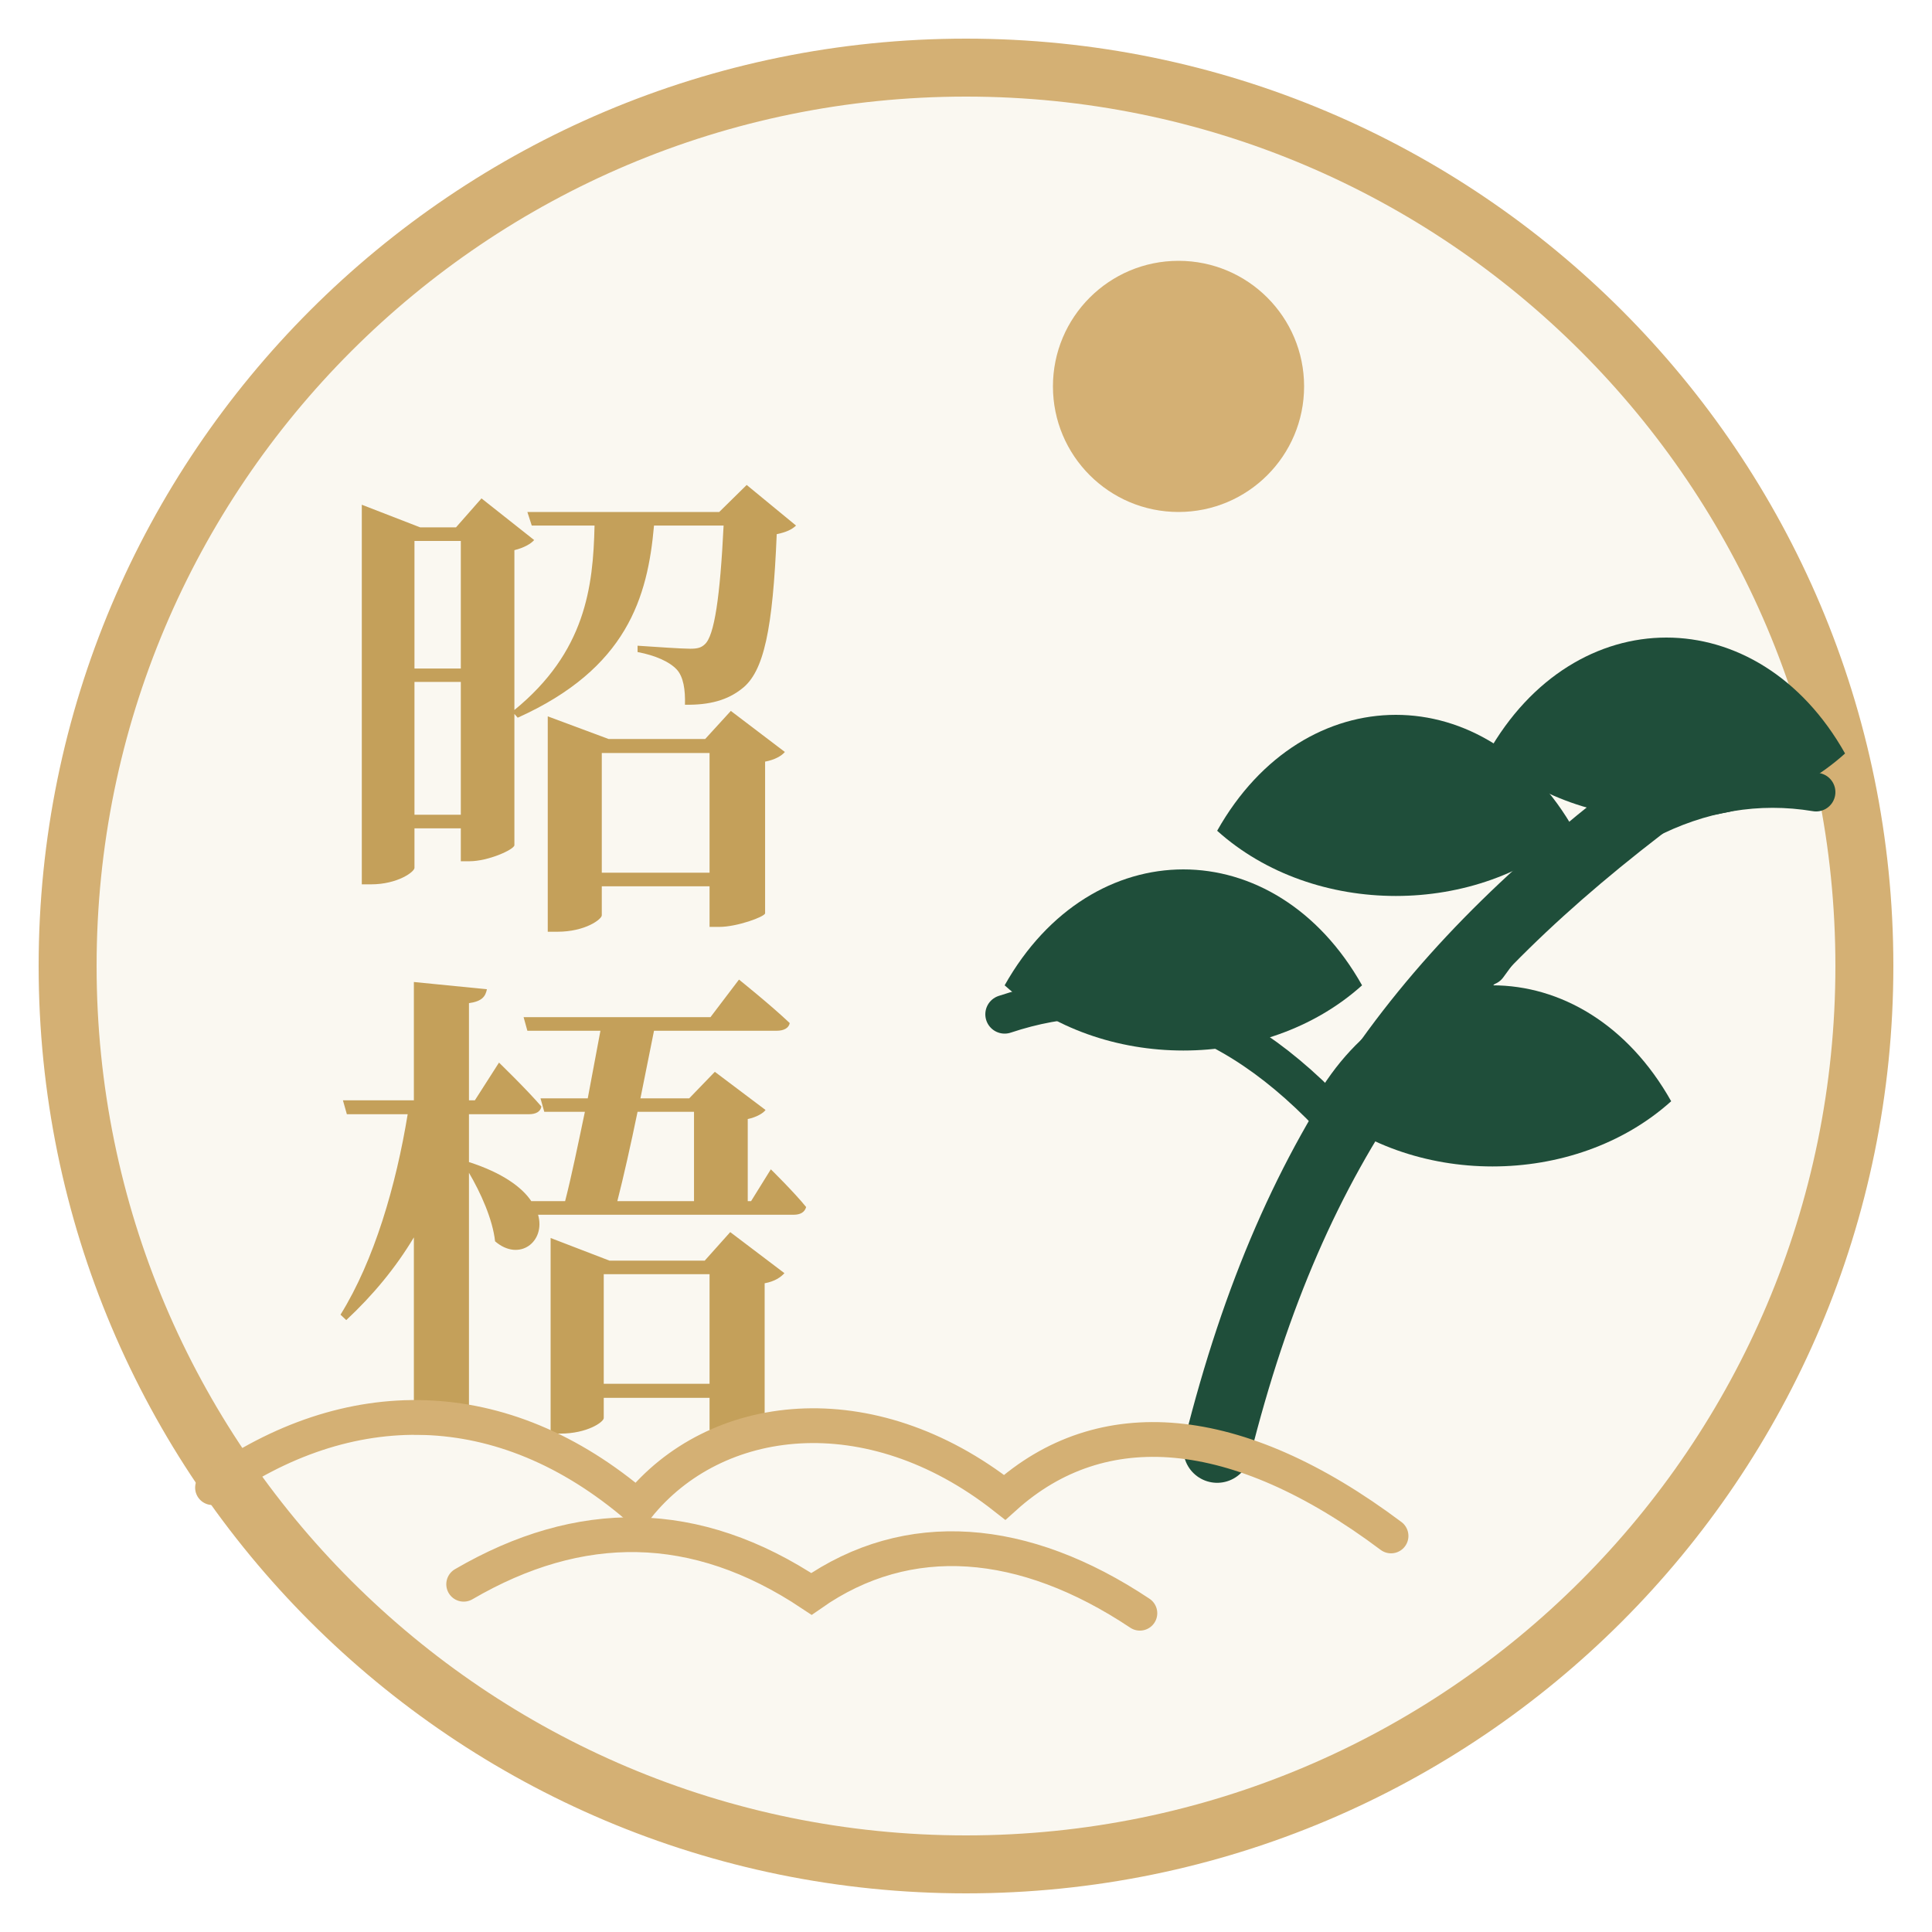
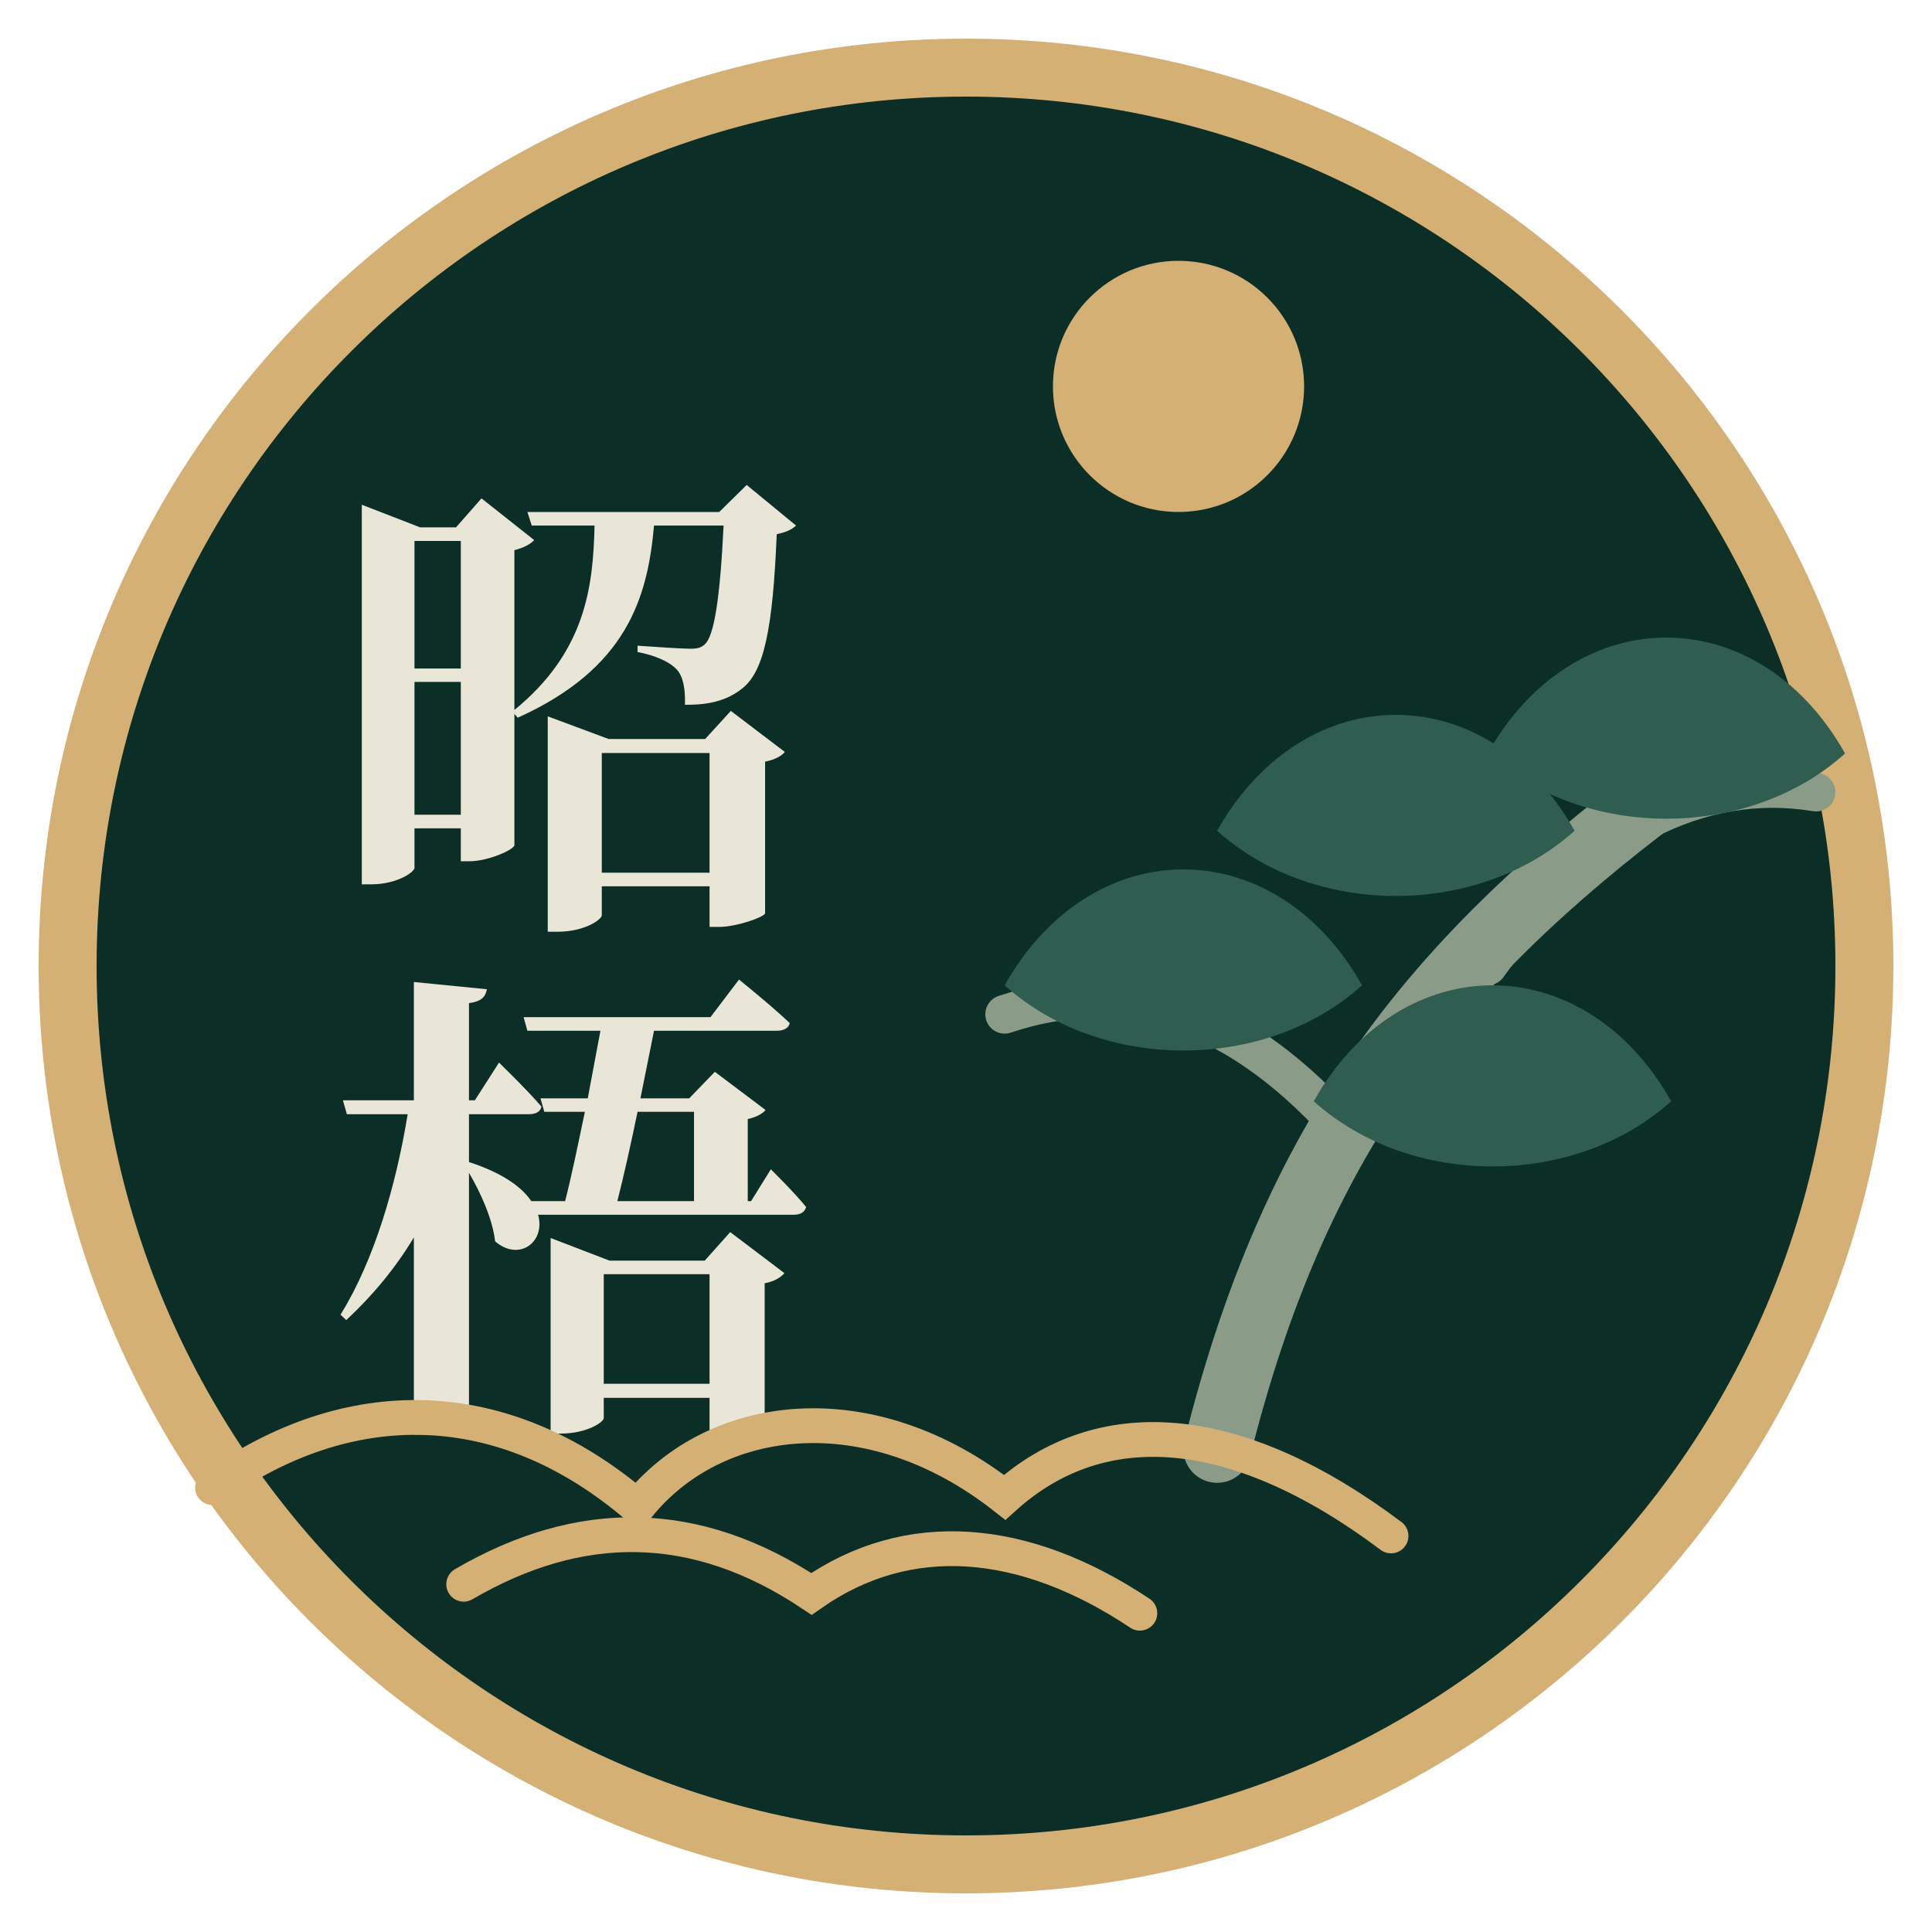
<svg xmlns="http://www.w3.org/2000/svg" viewBox="0 0 200 200" role="img" aria-label="昭梧">
-   <circle cx="100" cy="100" r="93" fill="#FAF8F1" stroke="#D4B074" stroke-width="6" />
+   <circle cx="100" cy="100" r="93" fill="#0B2F26" stroke="#D4B074" stroke-width="6" />
  <circle cx="122" cy="40" r="13" fill="#D4B074" />
-   <g fill="#C4A05A" font-family="Songti TC, Songti SC, STSong, 'Noto Serif CJK TC', PMingLiU, serif" font-weight="650">
+   <g fill="#EAE6D7" font-family="Songti TC, Songti SC, STSong, 'Noto Serif CJK TC', PMingLiU, serif" font-weight="650">
    <text x="34" y="92" font-size="50">昭</text>
    <text x="34" y="144" font-size="50">梧</text>
  </g>
-   <g fill="none" stroke="#1F4E3A" stroke-linecap="round" stroke-linejoin="round">
+   <g fill="none" stroke="#8A9C88" stroke-linecap="round" stroke-linejoin="round">
    <path d="M126 150c8-32 22-50 46-68" stroke-width="7" />
    <path d="M140 118c-12-14-24-17-36-13" stroke-width="4" />
    <path d="M154 100c10-14 22-20 34-18" stroke-width="4" />
  </g>
-   <g fill="#1F4E3A">
+   <g fill="#2F5D4F">
    <path d="M104 102c9-16 28-16 37 0-10 9-27 9-37 0Z" />
    <path d="M126 86c9-16 28-16 37 0-10 9-27 9-37 0Z" />
    <path d="M154 78c9-16 28-16 37 0-10 9-27 9-37 0Z" />
    <path d="M136 114c9-16 28-16 37 0-10 9-27 9-37 0Z" />
  </g>
  <g fill="none" stroke="#D4B074" stroke-width="3.6" stroke-linecap="round">
    <path d="M22 154c14-10 30-10 44 2 8-10 24-12 38-1 10-9 24-8 40 4" />
    <path d="M48 164c12-7 24-7 36 1 10-7 22-6 34 2" />
  </g>
</svg>
